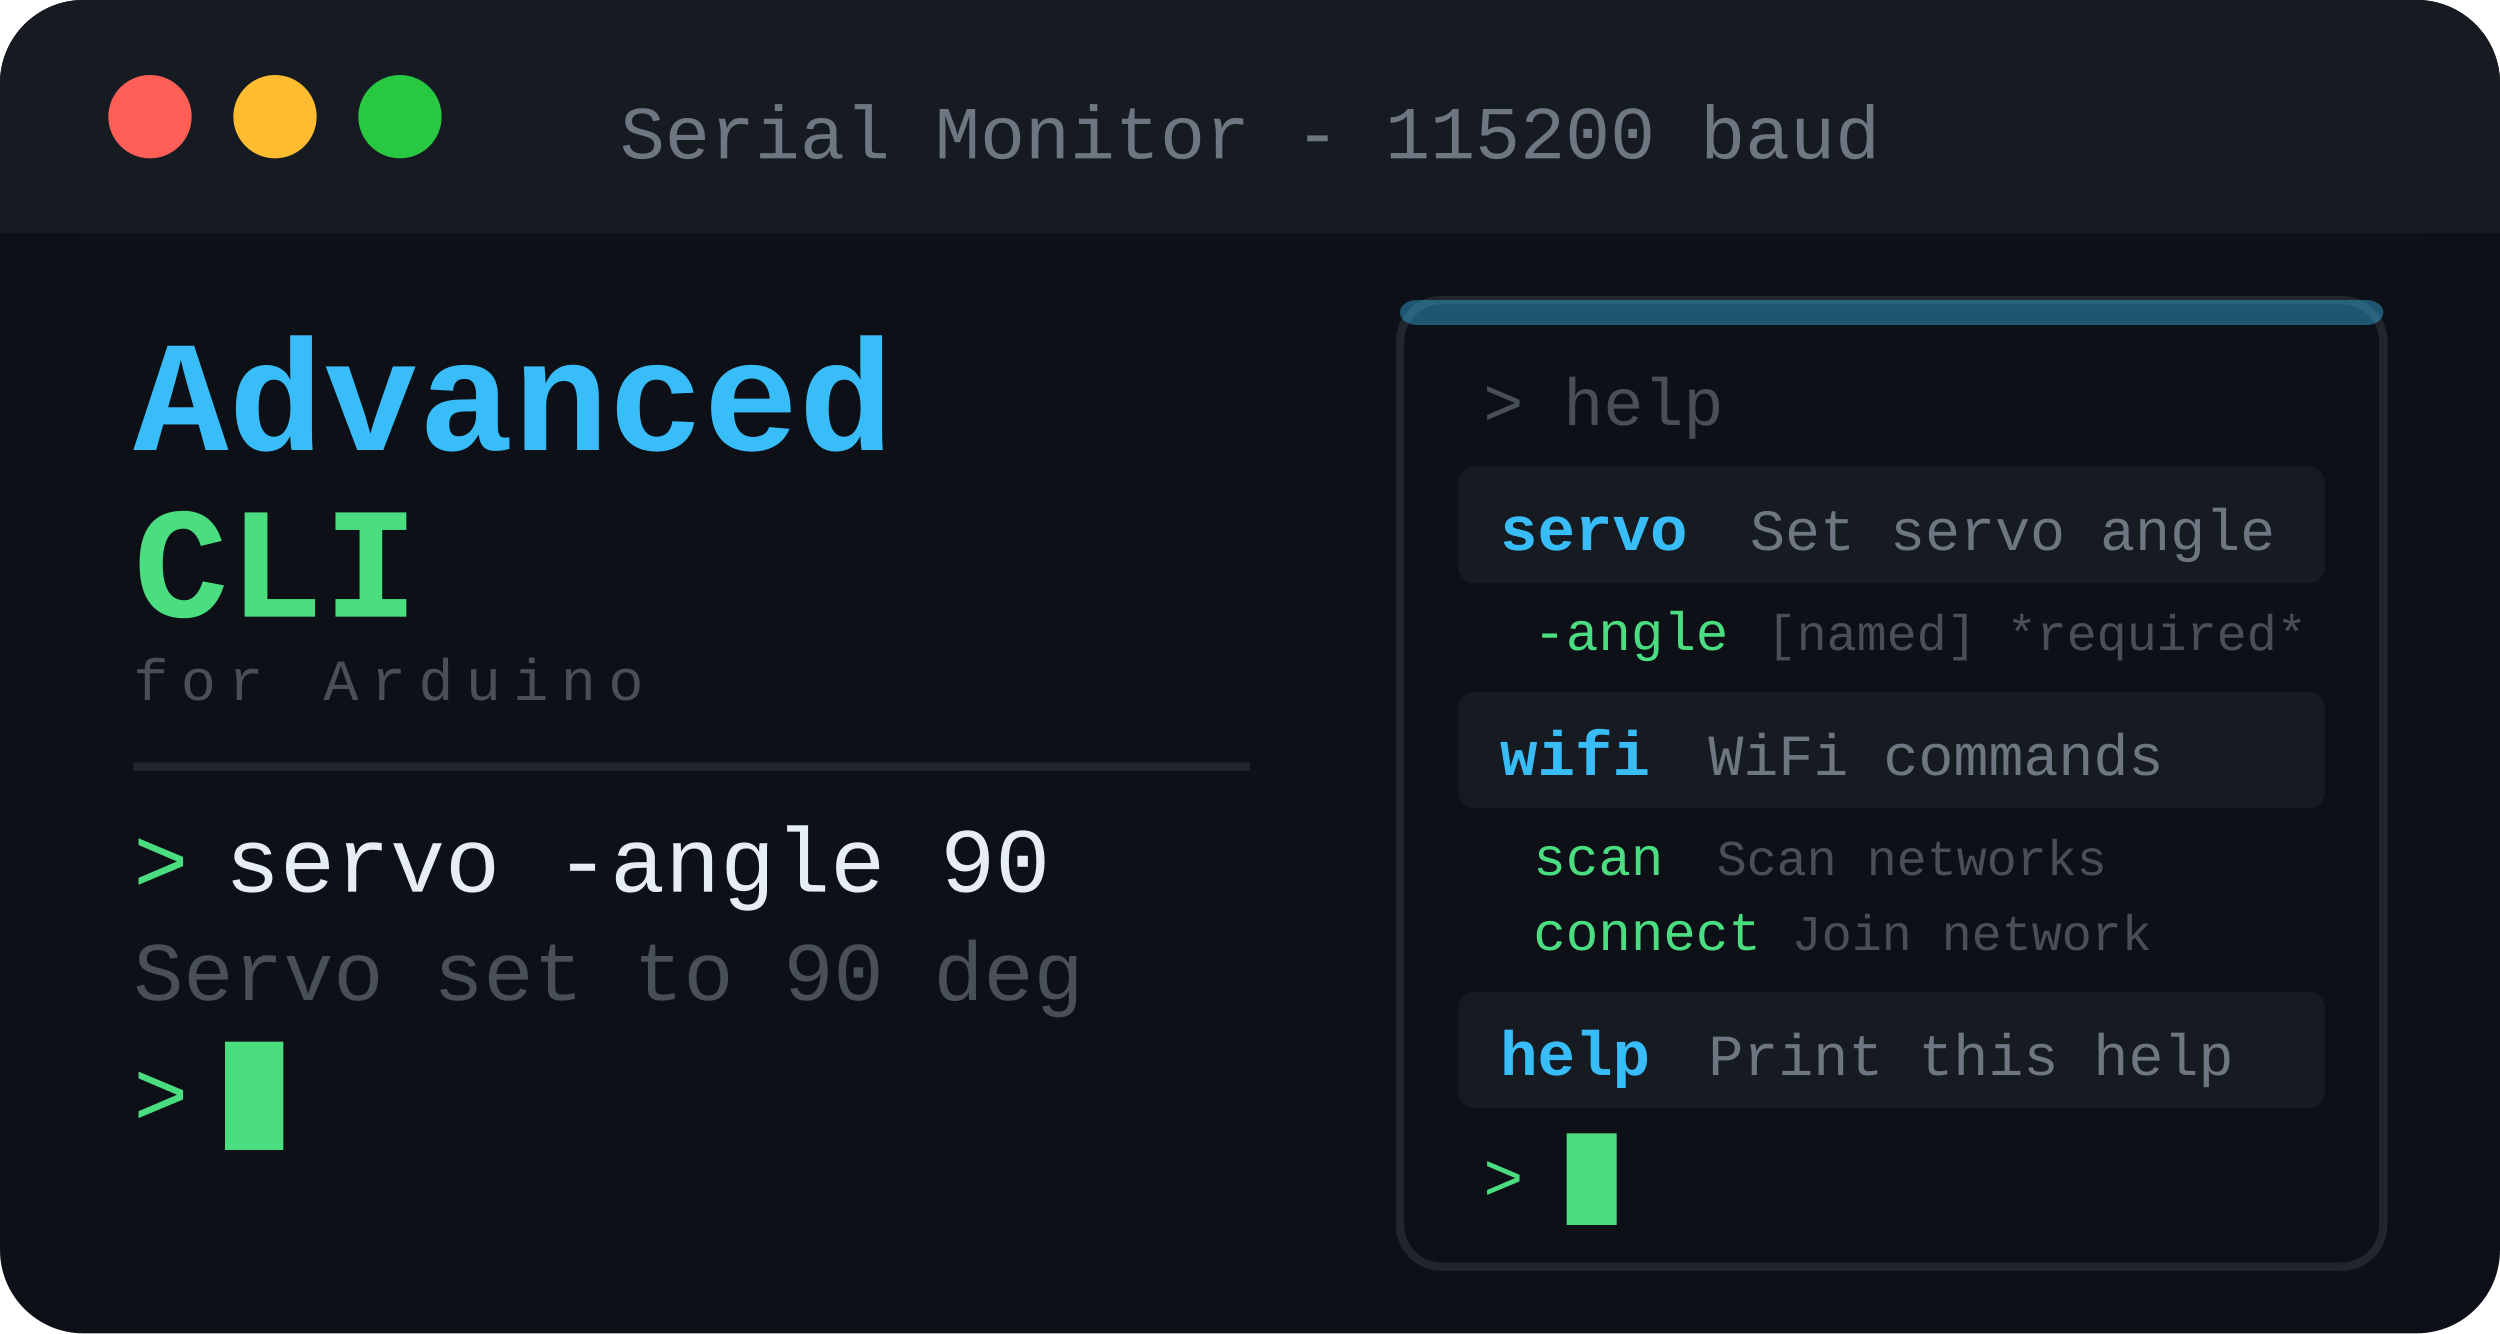
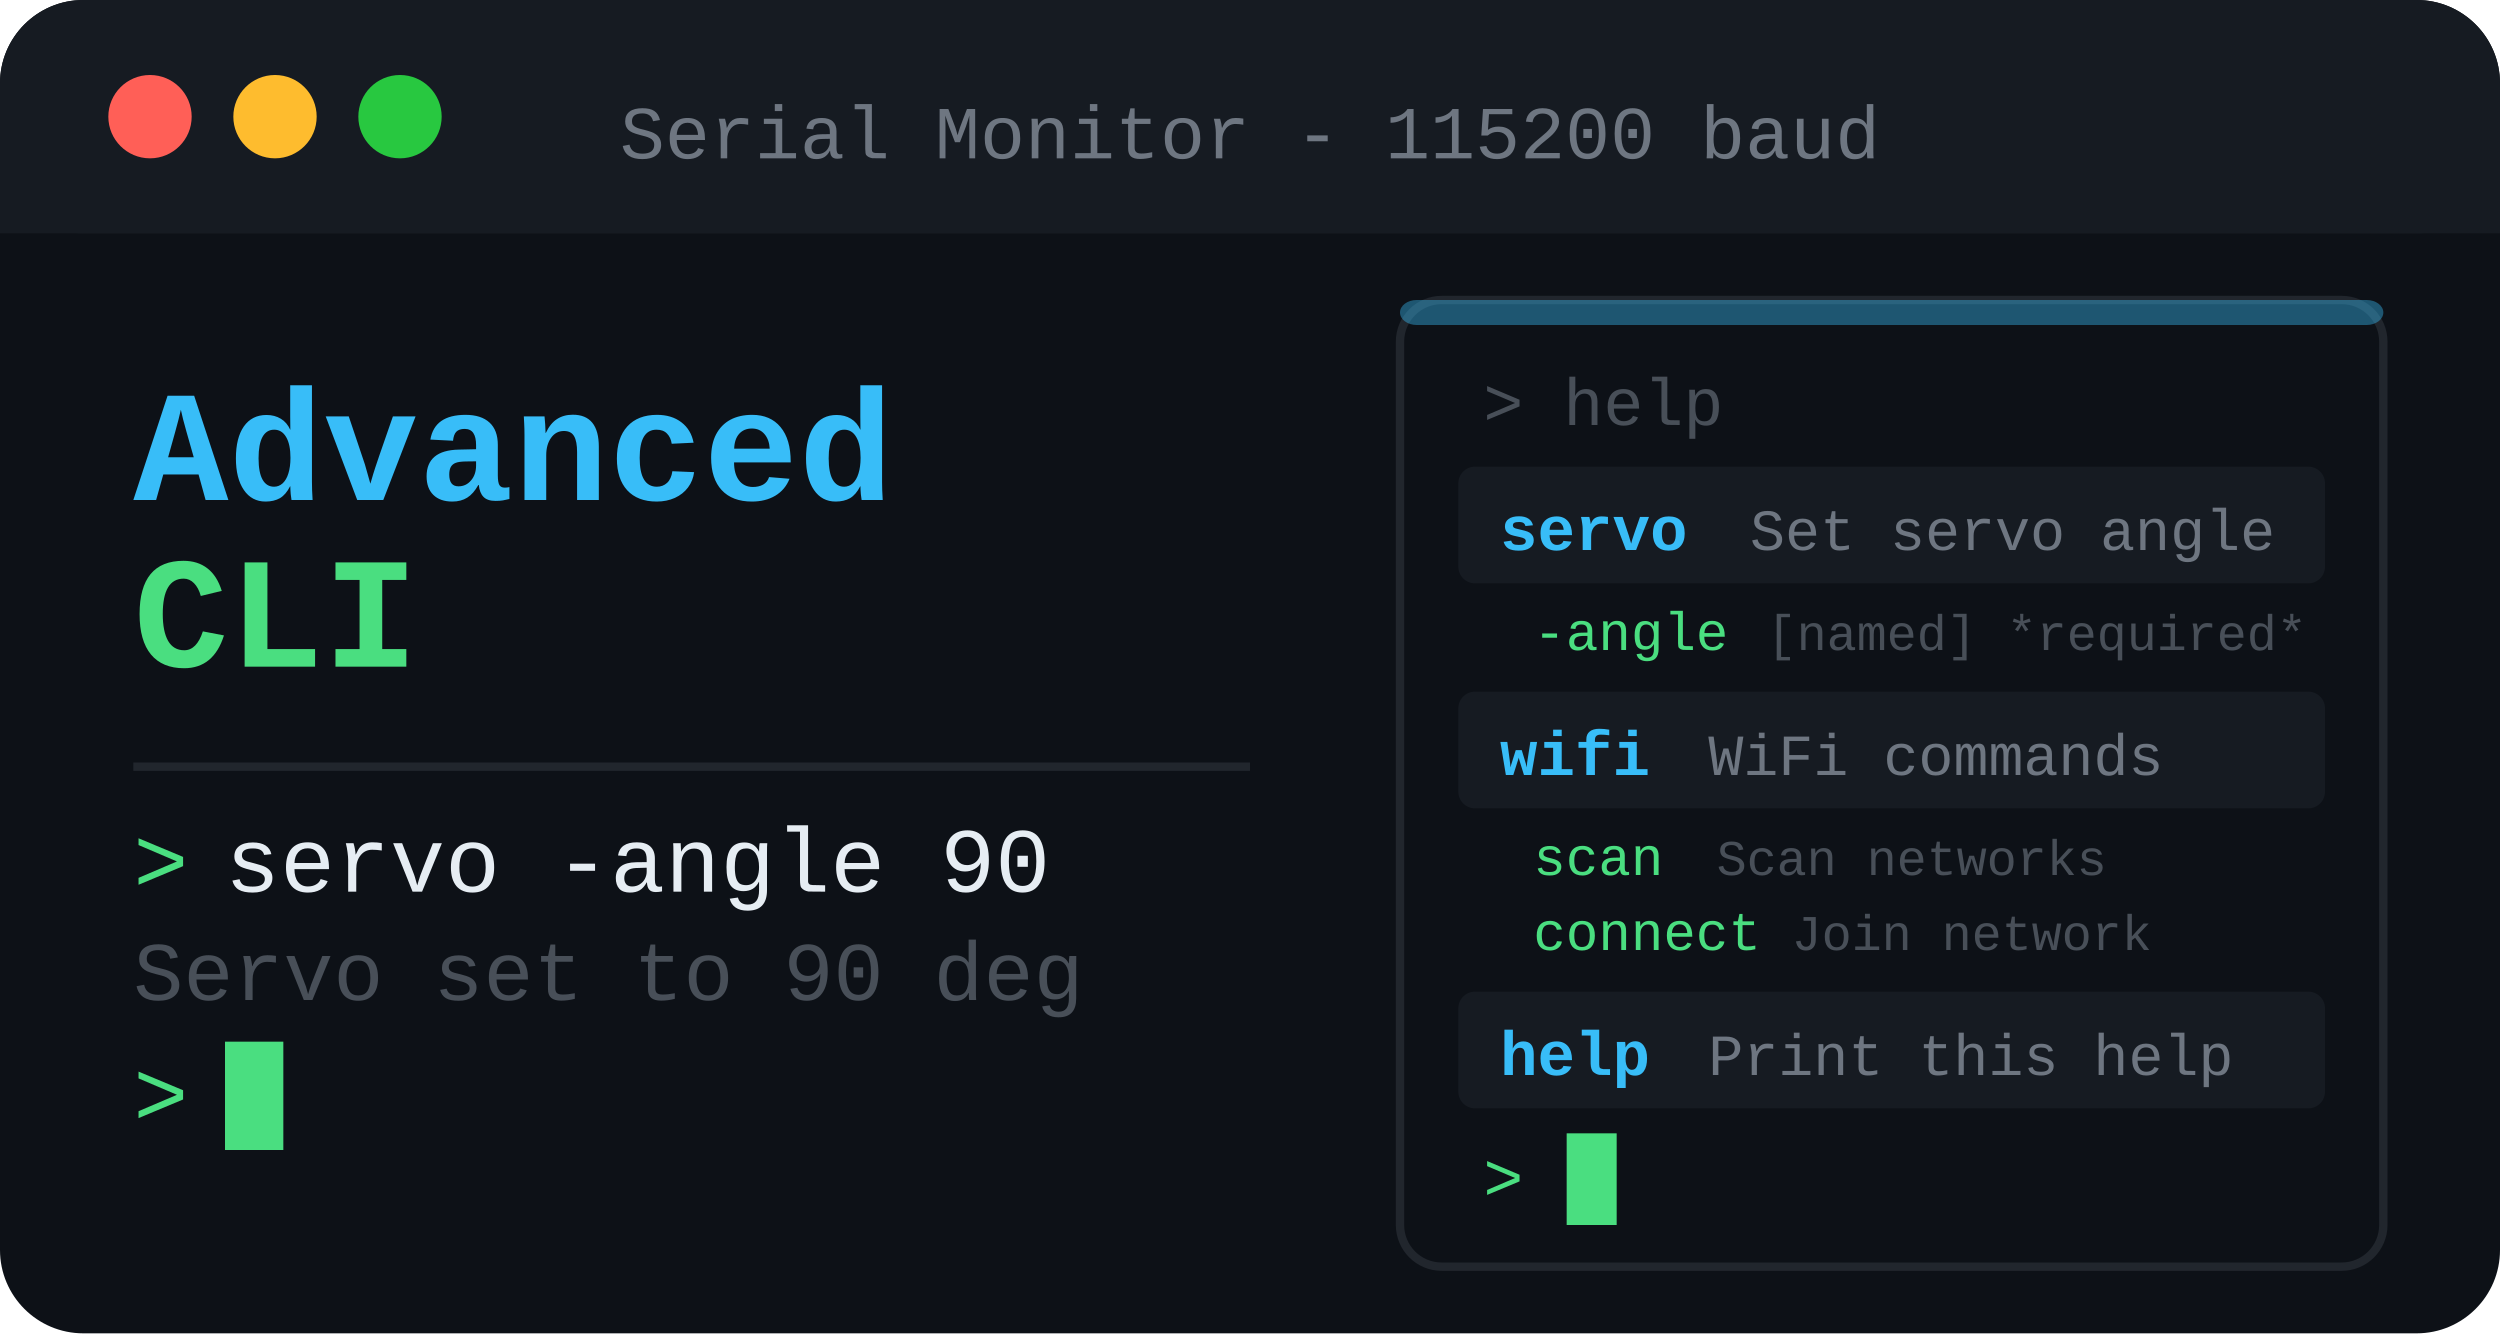
<svg xmlns="http://www.w3.org/2000/svg" viewBox="0 0 300 160" width="300" height="160">
  <defs>
    <style>
      @keyframes blink  { 0%, 49% { opacity: 1; } 50%, 100% { opacity: 0; } }
      @keyframes type-1 { 0%, 7%  { opacity: 0; } 8%,  93% { opacity: 1; } 97%, 100% { opacity: 0; } }
      @keyframes type-2 { 0%, 14% { opacity: 0; } 15%, 93% { opacity: 1; } 97%, 100% { opacity: 0; } }
      @keyframes type-3 { 0%, 21% { opacity: 0; } 22%, 93% { opacity: 1; } 97%, 100% { opacity: 0; } }
      @keyframes type-4 { 0%, 28% { opacity: 0; } 29%, 93% { opacity: 1; } 97%, 100% { opacity: 0; } }
      @keyframes slide-in {
        0%   { transform: translateX(30px); opacity: 0; }
        100% { transform: translateX(0);    opacity: 1; }
      }
      .cursor  { animation: blink 1.1s step-end infinite; }
      .cmd-1   { animation: type-1 8s linear infinite; }
      .cmd-2   { animation: type-2 8s linear infinite; }
      .cmd-3   { animation: type-3 8s linear infinite; }
      .cmd-4   { animation: type-4 8s linear infinite; }
      .panel   { animation: slide-in 0.6s ease-out forwards; }
    </style>
  </defs>
  <rect width="300" height="160" rx="10" fill="#0d1117" />
  <rect width="300" height="28" rx="10" fill="#161b22" />
  <rect y="18" width="300" height="10" fill="#161b22" />
  <circle cx="18" cy="14" r="5" fill="#ff5f57" />
  <circle cx="33" cy="14" r="5" fill="#febc2e" />
  <circle cx="48" cy="14" r="5" fill="#28c840" />
  <text x="150" y="19" text-anchor="middle" font-family="'Courier New', Courier, monospace" font-size="9" fill="#6e7681">Serial Monitor  -  115200 baud</text>
-   <text x="16" y="54" font-family="'Courier New', Courier, monospace" font-size="19" font-weight="bold" fill="#38bdf8">Advanced</text>
-   <text x="16" y="74" font-family="'Courier New', Courier, monospace" font-size="19" font-weight="bold" fill="#4ade80">CLI</text>
-   <text x="16" y="84" font-family="'Courier New', Courier, monospace" font-size="7" fill="#484f58" letter-spacing="1.5">for Arduino</text>
+   <text x="16" y="60" font-family="'Courier New', Courier, monospace" font-size="19" font-weight="bold" fill="#38bdf8">Advanced</text>
+   <text x="16" y="80" font-family="'Courier New', Courier, monospace" font-size="19" font-weight="bold" fill="#4ade80">CLI</text>
  <line x1="16" y1="92" x2="150" y2="92" stroke="#21262d" stroke-width="1" />
  <text x="16" y="107" font-family="'Courier New', Courier, monospace" font-size="11" fill="#4ade80">&gt;</text>
  <text x="27" y="107" font-family="'Courier New', Courier, monospace" font-size="11" fill="#e6edf3"> servo -angle 90</text>
  <text x="16" y="120" font-family="'Courier New', Courier, monospace" font-size="10" fill="#484f58">  Servo set to 90 deg</text>
  <text x="16" y="135" font-family="'Courier New', Courier, monospace" font-size="11" fill="#4ade80">&gt;</text>
  <rect x="27" y="125" width="7" height="13" fill="#4ade80" class="cursor" />
  <rect x="168" y="36" width="118" height="116" rx="5" fill="#0d1117" stroke="#21262d" stroke-width="1" />
  <rect x="168" y="36" width="118" height="3" rx="2" fill="#38bdf8" opacity="0.4" />
  <text x="178" y="51" font-family="'Courier New', Courier, monospace" font-size="8" fill="#484f58">&gt; help</text>
  <g class="cmd-1">
    <rect x="175" y="56" width="104" height="14" rx="2" fill="#161b22" />
    <text x="180" y="66" font-family="'Courier New', Courier, monospace" font-size="7.5" font-weight="bold" fill="#38bdf8">servo</text>
    <text x="210" y="66" font-family="'Courier New', Courier, monospace" font-size="7" fill="#6e7681">Set servo angle</text>
  </g>
  <g class="cmd-1">
    <text x="184" y="78" font-family="'Courier New', Courier, monospace" font-size="6.5" fill="#4ade80">-angle</text>
    <text x="212" y="78" font-family="'Courier New', Courier, monospace" font-size="6" fill="#484f58">[named] *required*</text>
  </g>
  <g class="cmd-2">
    <rect x="175" y="83" width="104" height="14" rx="2" fill="#161b22" />
    <text x="180" y="93" font-family="'Courier New', Courier, monospace" font-size="7.5" font-weight="bold" fill="#38bdf8">wifi</text>
    <text x="205" y="93" font-family="'Courier New', Courier, monospace" font-size="7" fill="#6e7681">WiFi commands</text>
  </g>
  <g class="cmd-2">
    <text x="184" y="105" font-family="'Courier New', Courier, monospace" font-size="6.5" fill="#4ade80">scan</text>
    <text x="206" y="105" font-family="'Courier New', Courier, monospace" font-size="6" fill="#484f58">Scan networks</text>
    <text x="184" y="114" font-family="'Courier New', Courier, monospace" font-size="6.5" fill="#4ade80">connect</text>
    <text x="215" y="114" font-family="'Courier New', Courier, monospace" font-size="6" fill="#484f58">Join network</text>
  </g>
  <g class="cmd-3">
    <rect x="175" y="119" width="104" height="14" rx="2" fill="#161b22" />
    <text x="180" y="129" font-family="'Courier New', Courier, monospace" font-size="7.5" font-weight="bold" fill="#38bdf8">help</text>
    <text x="205" y="129" font-family="'Courier New', Courier, monospace" font-size="7" fill="#6e7681">Print this help</text>
  </g>
  <g class="cmd-4">
    <text x="178" y="144" font-family="'Courier New', Courier, monospace" font-size="8" fill="#4ade80">&gt;</text>
    <rect x="188" y="136" width="6" height="11" fill="#4ade80" class="cursor" />
  </g>
</svg>
